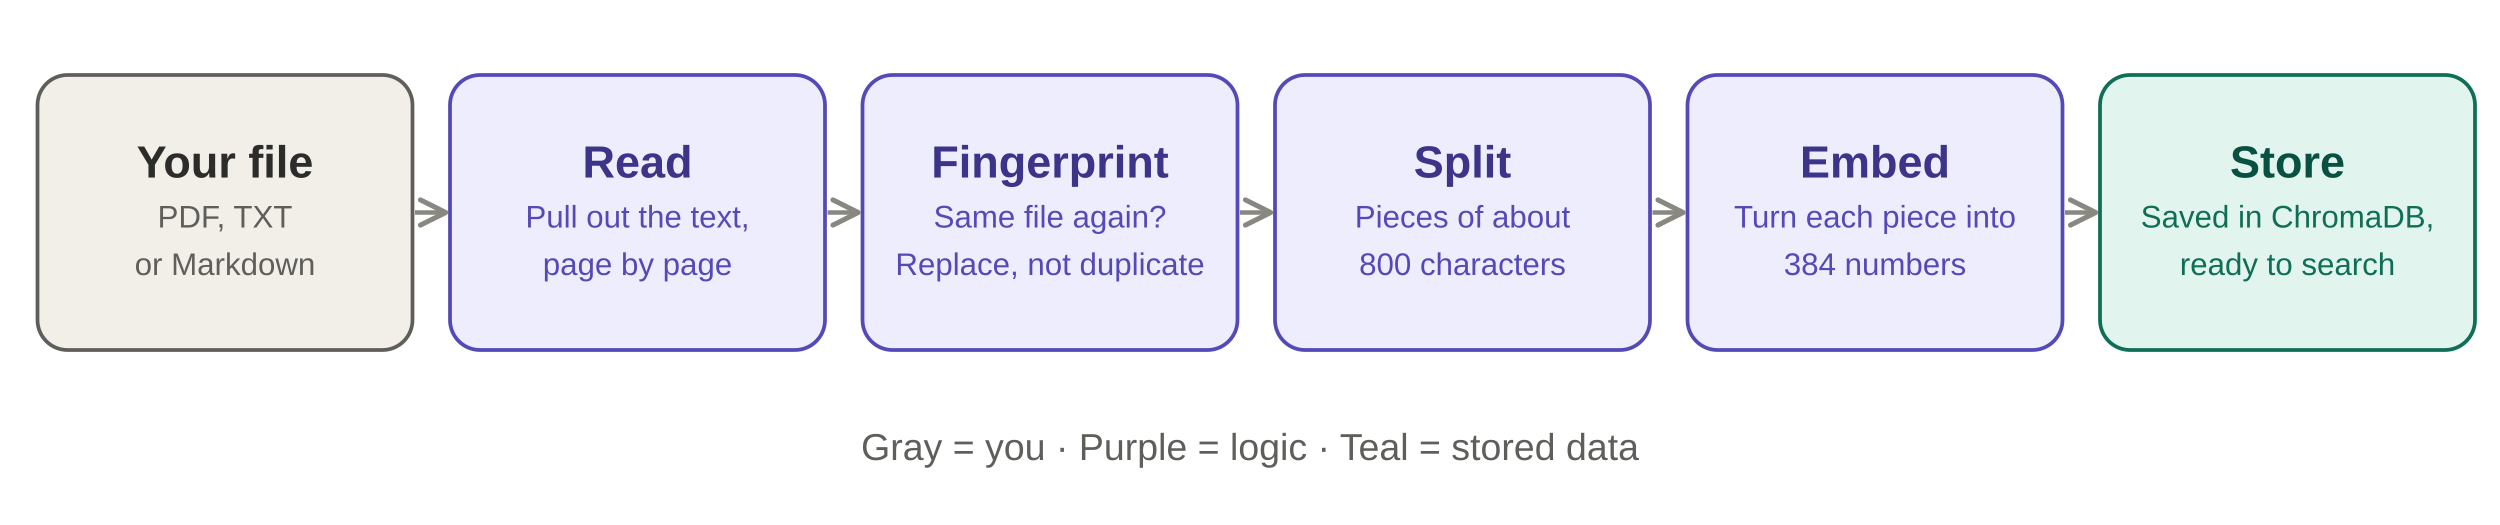
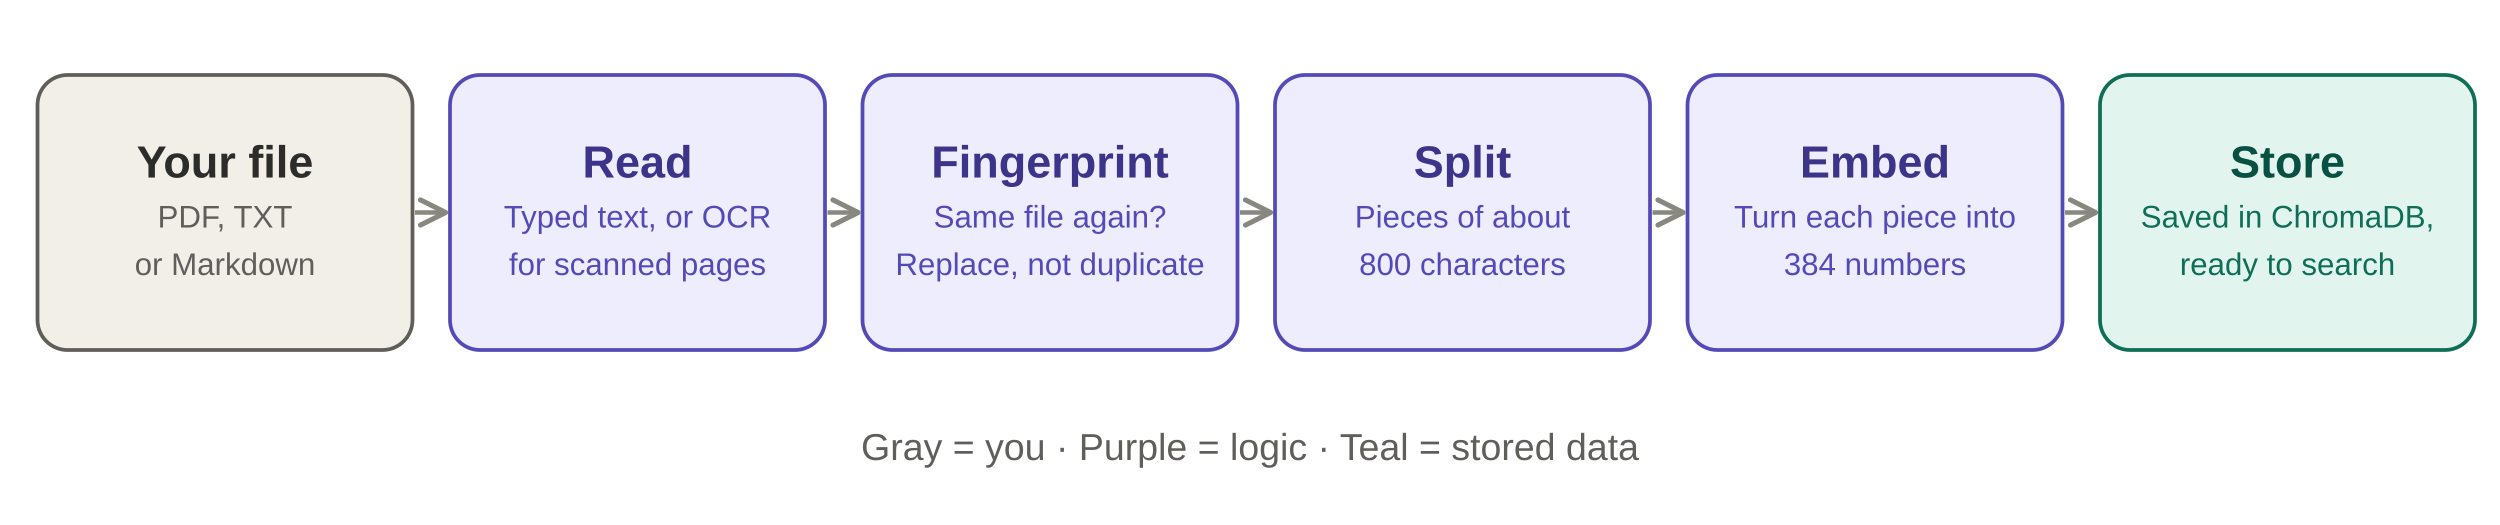
<svg xmlns="http://www.w3.org/2000/svg" viewBox="0 0 1000 210" width="1000" height="210" font-family="'Segoe UI', 'Helvetica Neue', Arial, sans-serif" role="img" aria-label="How a document is added">
  <defs>
    <marker id="head" viewBox="0 0 10 10" refX="8" refY="5" markerWidth="7" markerHeight="7" orient="auto-start-reverse">
      <path d="M1 1 L9 5 L1 9" fill="none" stroke="#888780" stroke-width="1.6" stroke-linecap="round" stroke-linejoin="round" />
    </marker>
  </defs>
  <rect width="1000" height="210" fill="#FFFFFF" />
  <rect x="15" y="30" width="150" height="110" rx="12" fill="#F1EFE8" stroke="#5F5E5A" stroke-width="1.5" />
  <text x="90.0" y="71" text-anchor="middle" font-size="18" font-weight="600" fill="#2C2C2A">Your file</text>
  <text x="90.0" y="91" text-anchor="middle" font-size="12.5" fill="#5F5E5A">PDF, TXT</text>
  <text x="90.0" y="110" text-anchor="middle" font-size="12.5" fill="#5F5E5A">or Markdown</text>
  <rect x="180" y="30" width="150" height="110" rx="12" fill="#EEEDFE" stroke="#534AB7" stroke-width="1.5" />
  <text x="255.0" y="71" text-anchor="middle" font-size="18" font-weight="600" fill="#3C3489">Read</text>
-   <text x="255.0" y="91" text-anchor="middle" font-size="12.5" fill="#534AB7">Pull out the text,</text>
-   <text x="255.0" y="110" text-anchor="middle" font-size="12.5" fill="#534AB7">page by page</text>
+   <text x="255.0" y="91" text-anchor="middle" font-size="12.5" fill="#534AB7">Typed text, or OCR</text>
+   <text x="255.0" y="110" text-anchor="middle" font-size="12.5" fill="#534AB7">for scanned pages</text>
  <line x1="166" y1="85.0" x2="177" y2="85.0" stroke="#888780" stroke-width="1.8" marker-end="url(#head)" />
  <rect x="345" y="30" width="150" height="110" rx="12" fill="#EEEDFE" stroke="#534AB7" stroke-width="1.5" />
  <text x="420.0" y="71" text-anchor="middle" font-size="18" font-weight="600" fill="#3C3489">Fingerprint</text>
  <text x="420.0" y="91" text-anchor="middle" font-size="12.5" fill="#534AB7">Same file again?</text>
  <text x="420.0" y="110" text-anchor="middle" font-size="12.5" fill="#534AB7">Replace, not duplicate</text>
  <line x1="331" y1="85.0" x2="342" y2="85.0" stroke="#888780" stroke-width="1.8" marker-end="url(#head)" />
  <rect x="510" y="30" width="150" height="110" rx="12" fill="#EEEDFE" stroke="#534AB7" stroke-width="1.5" />
  <text x="585.0" y="71" text-anchor="middle" font-size="18" font-weight="600" fill="#3C3489">Split</text>
  <text x="585.0" y="91" text-anchor="middle" font-size="12.5" fill="#534AB7">Pieces of about</text>
  <text x="585.0" y="110" text-anchor="middle" font-size="12.5" fill="#534AB7">800 characters</text>
  <line x1="496" y1="85.0" x2="507" y2="85.0" stroke="#888780" stroke-width="1.8" marker-end="url(#head)" />
  <rect x="675" y="30" width="150" height="110" rx="12" fill="#EEEDFE" stroke="#534AB7" stroke-width="1.5" />
  <text x="750.0" y="71" text-anchor="middle" font-size="18" font-weight="600" fill="#3C3489">Embed</text>
  <text x="750.0" y="91" text-anchor="middle" font-size="12.5" fill="#534AB7">Turn each piece into</text>
  <text x="750.0" y="110" text-anchor="middle" font-size="12.5" fill="#534AB7">384 numbers</text>
  <line x1="661" y1="85.0" x2="672" y2="85.0" stroke="#888780" stroke-width="1.8" marker-end="url(#head)" />
  <rect x="840" y="30" width="150" height="110" rx="12" fill="#E1F5EE" stroke="#0F6E56" stroke-width="1.5" />
  <text x="915.0" y="71" text-anchor="middle" font-size="18" font-weight="600" fill="#085041">Store</text>
  <text x="915.0" y="91" text-anchor="middle" font-size="12.5" fill="#0F6E56">Saved in ChromaDB,</text>
  <text x="915.0" y="110" text-anchor="middle" font-size="12.5" fill="#0F6E56">ready to search</text>
  <line x1="826" y1="85.0" x2="837" y2="85.0" stroke="#888780" stroke-width="1.8" marker-end="url(#head)" />
  <text x="500" y="184" text-anchor="middle" font-size="15" font-weight="400" fill="#5F5E5A">Gray = you   ·   Purple = logic   ·   Teal = stored data</text>
</svg>
